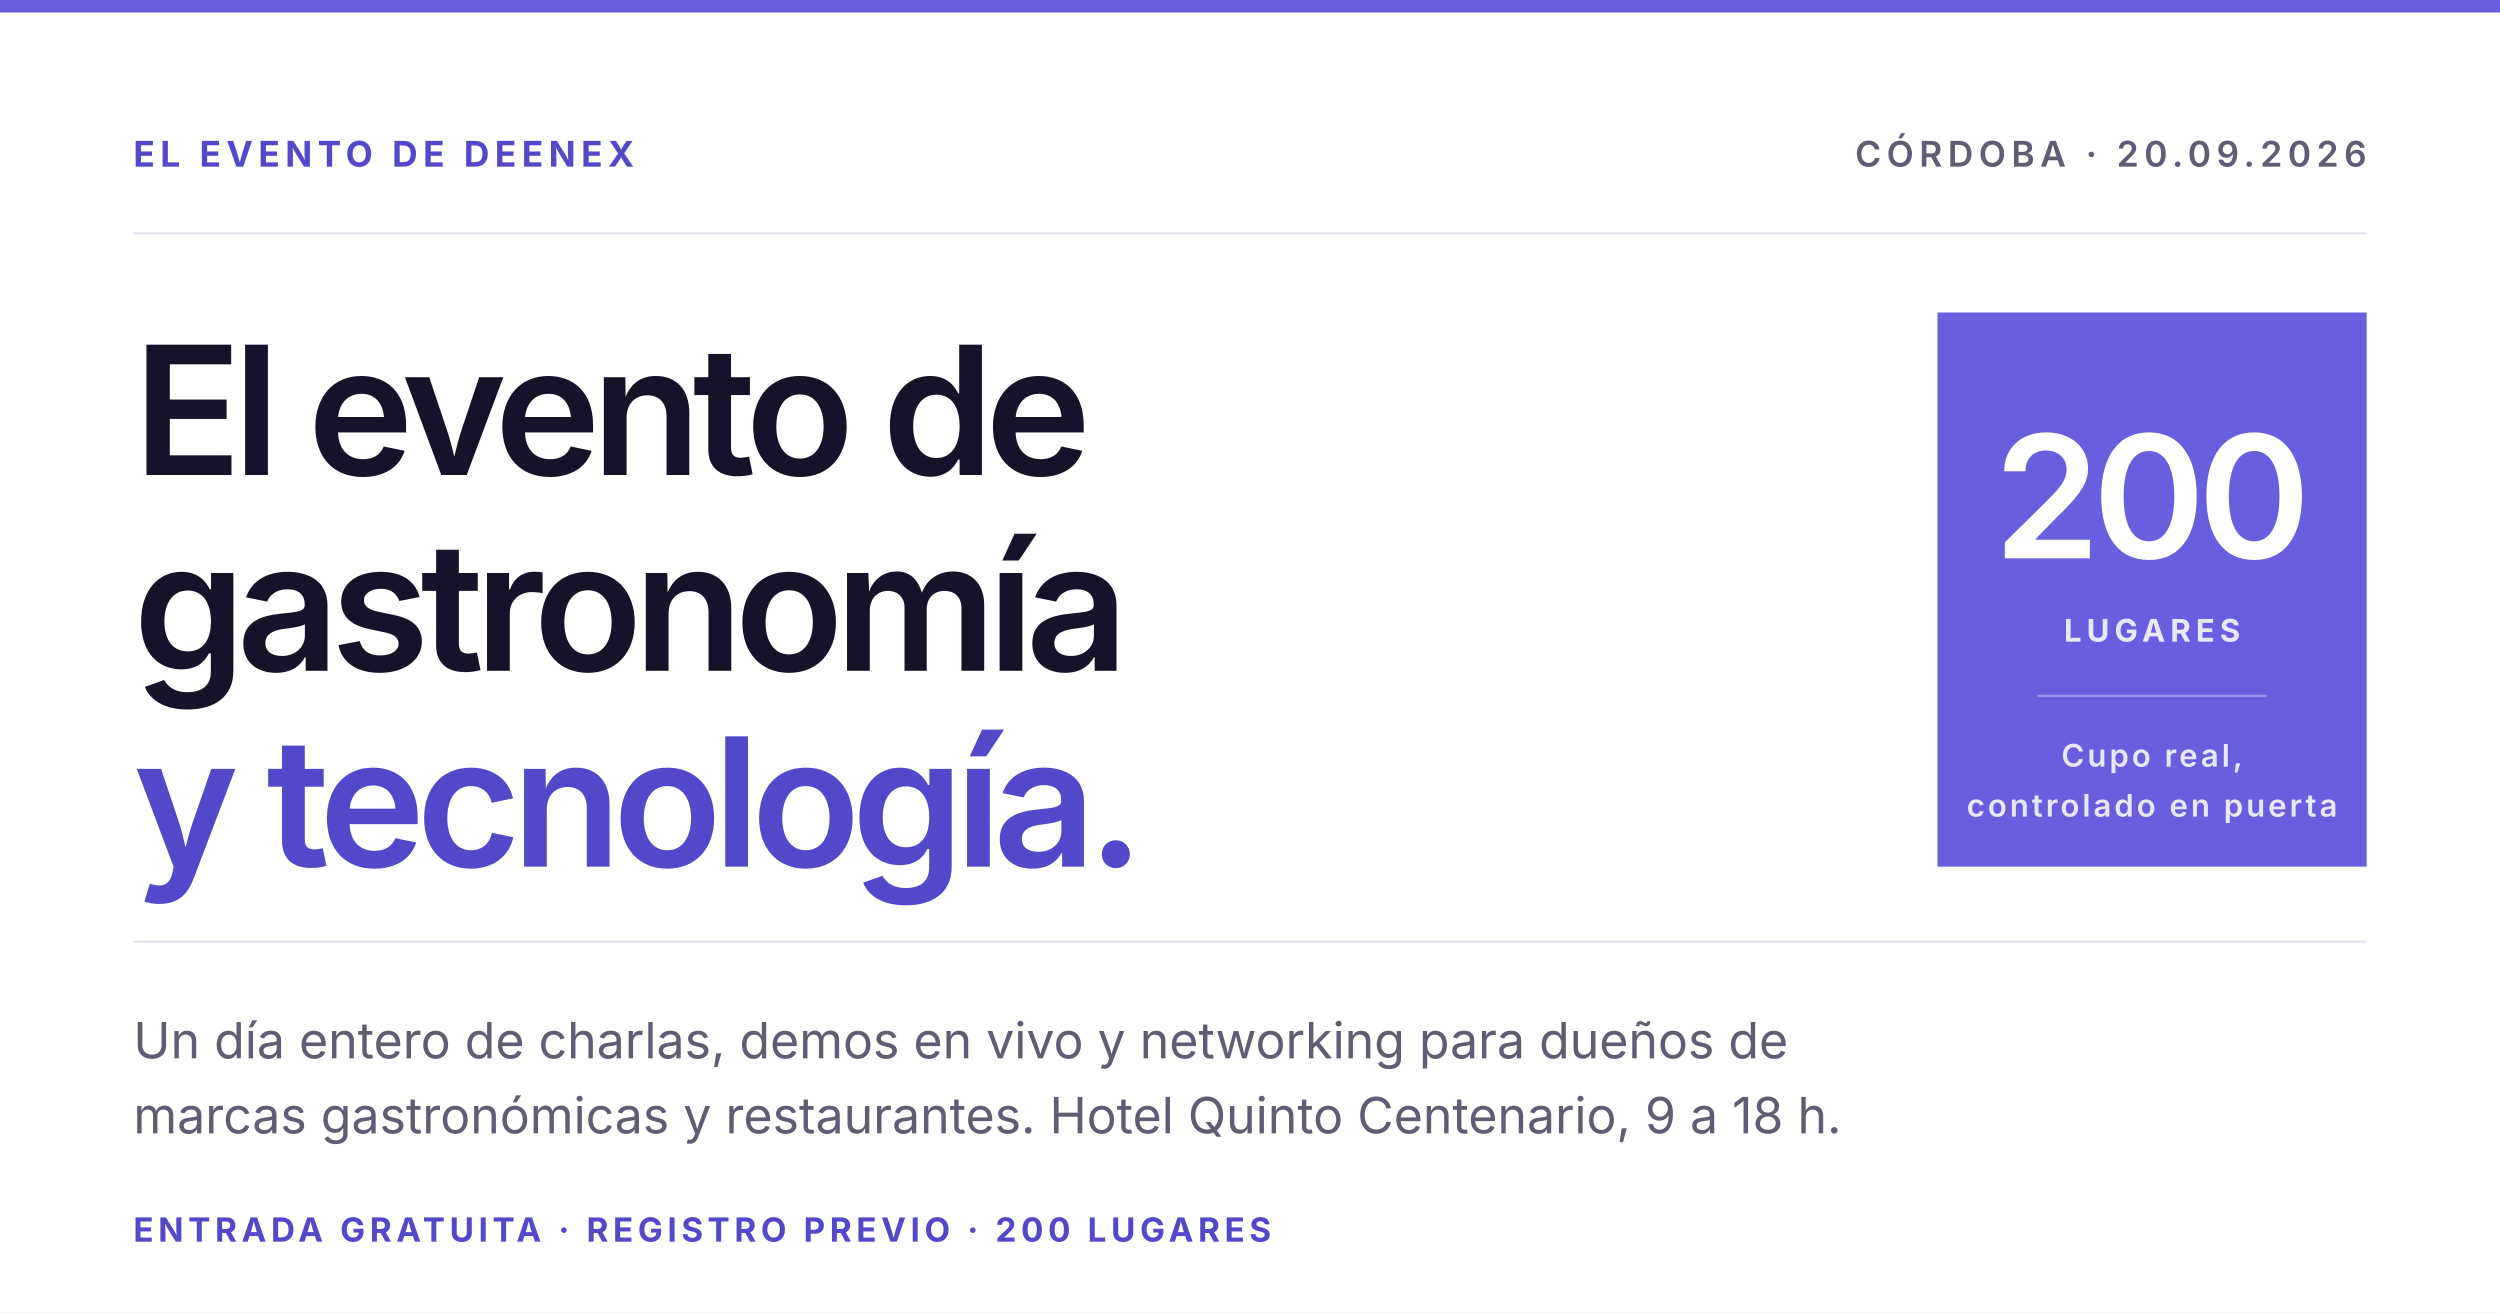
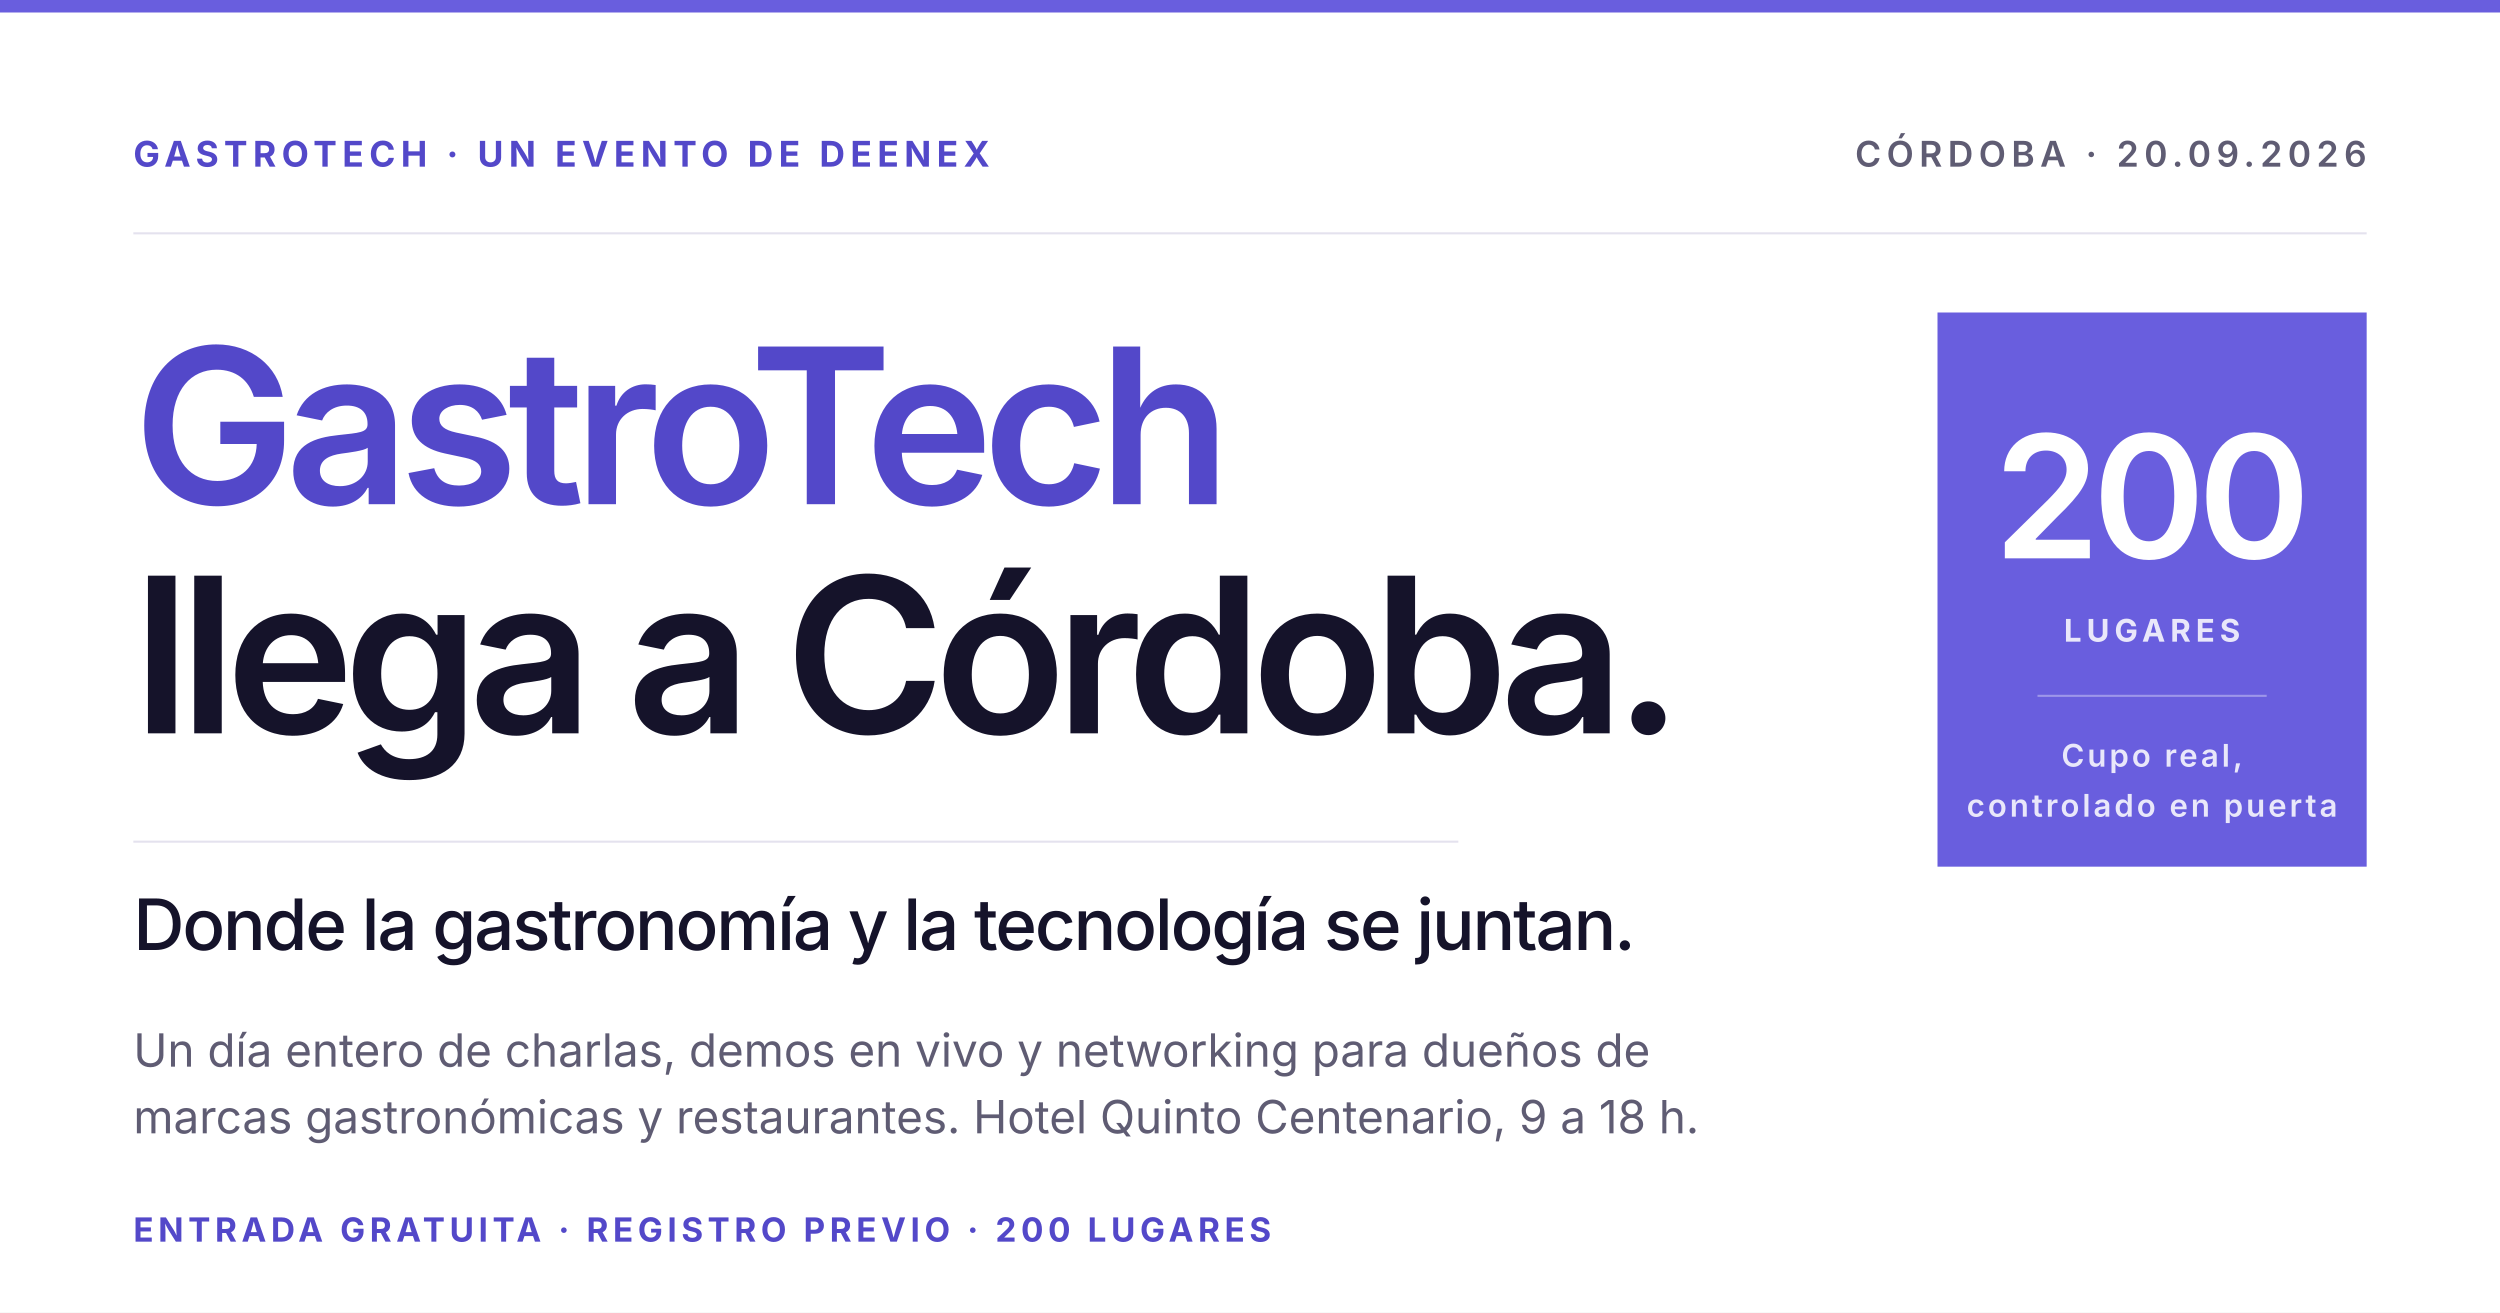
<svg xmlns="http://www.w3.org/2000/svg" viewBox="0 0 1200 630" width="1200" height="630">
  <rect width="1200" height="630" fill="#ffffff" />
  <rect x="0" y="0" width="1200" height="6" fill="#695EDE" />
  <line x1="64" y1="112" x2="1136" y2="112" stroke="#E4E2EE" stroke-width="1" />
-   <line x1="64" y1="452" x2="1136" y2="452" stroke="#E4E2EE" stroke-width="1" />
-   <text x="64" y="80" font-family="Inter, system-ui, sans-serif" font-size="17" font-weight="700" letter-spacing="2.6" fill="#5348C9">EL EVENTO DE DEENEX</text>
+   <text x="64" y="80" font-family="Inter, system-ui, sans-serif" font-size="17" font-weight="700" letter-spacing="2.6" fill="#5348C9">GASTROTECH · UN EVENTO DE DEENEX</text>
  <text x="1136" y="80" text-anchor="end" font-family="Inter, system-ui, sans-serif" font-size="17" font-weight="600" letter-spacing="2.6" fill="#5F5C73">CÓRDOBA · 20.09.2026</text>
-   <text x="64" y="228" font-family="Inter, system-ui, sans-serif" font-size="86" font-weight="600" letter-spacing="-4.2" fill="#15132A">El evento de</text>
-   <text x="64" y="322" font-family="Inter, system-ui, sans-serif" font-size="86" font-weight="600" letter-spacing="-4.2" fill="#15132A">gastronomía</text>
-   <text x="64" y="416" font-family="Inter, system-ui, sans-serif" font-size="86" font-weight="600" letter-spacing="-4.2" fill="#5348C9">y tecnología.</text>
-   <text x="64" y="508" font-family="Inter, system-ui, sans-serif" font-size="24" font-weight="400" fill="#5F5C73">Un día entero de charlas, demos en vivo y networking para dueños de</text>
-   <text x="64" y="544" font-family="Inter, system-ui, sans-serif" font-size="24" font-weight="400" fill="#5F5C73">marcas gastronómicas y restaurantes. Hotel Quinto Centenario, 9 a 18 h.</text>
+   <text x="64" y="242" font-family="Inter, system-ui, sans-serif" font-size="104" font-weight="600" letter-spacing="-5" fill="#5348C9">GastroTech</text>
+   <text x="64" y="352" font-family="Inter, system-ui, sans-serif" font-size="104" font-weight="600" letter-spacing="-5" fill="#15132A">llega a Córdoba.</text>
+   <line x1="64" y1="404" x2="700" y2="404" stroke="#E4E2EE" stroke-width="1" />
+   <text x="64" y="456" font-family="Inter, system-ui, sans-serif" font-size="34" font-weight="500" letter-spacing="-1" fill="#15132A">Donde la gastronomía y la tecnología se juntan.</text>
+   <text x="64" y="512" font-family="Inter, system-ui, sans-serif" font-size="22" font-weight="400" fill="#5F5C73">Un día entero de charlas, demos en vivo y networking para dueños de</text>
+   <text x="64" y="544" font-family="Inter, system-ui, sans-serif" font-size="22" font-weight="400" fill="#5F5C73">marcas gastronómicas y restaurantes. Hotel Quinto Centenario, 9 a 18 h.</text>
  <text x="64" y="596" font-family="Inter, system-ui, sans-serif" font-size="16" font-weight="700" letter-spacing="2.2" fill="#5348C9">ENTRADA GRATUITA · REGISTRO PREVIO · 200 LUGARES</text>
  <rect x="930" y="150" width="206" height="266" fill="#695EDE" />
  <text x="1033" y="268" text-anchor="middle" font-family="Inter, system-ui, sans-serif" font-size="82" font-weight="600" letter-spacing="-3.6" fill="#ffffff">200</text>
  <text x="1033" y="308" text-anchor="middle" font-family="Inter, system-ui, sans-serif" font-size="15" font-weight="700" letter-spacing="2.4" fill="#ffffff" fill-opacity="0.85">LUGARES</text>
  <line x1="978" y1="334" x2="1088" y2="334" stroke="#ffffff" stroke-opacity="0.35" stroke-width="1" />
  <text x="1033" y="368" text-anchor="middle" font-family="Inter, system-ui, sans-serif" font-size="15" font-weight="600" letter-spacing="1.4" fill="#ffffff" fill-opacity="0.85">Cupo real,</text>
  <text x="1033" y="392" text-anchor="middle" font-family="Inter, system-ui, sans-serif" font-size="15" font-weight="600" letter-spacing="1.4" fill="#ffffff" fill-opacity="0.85">controlado en puerta</text>
</svg>
